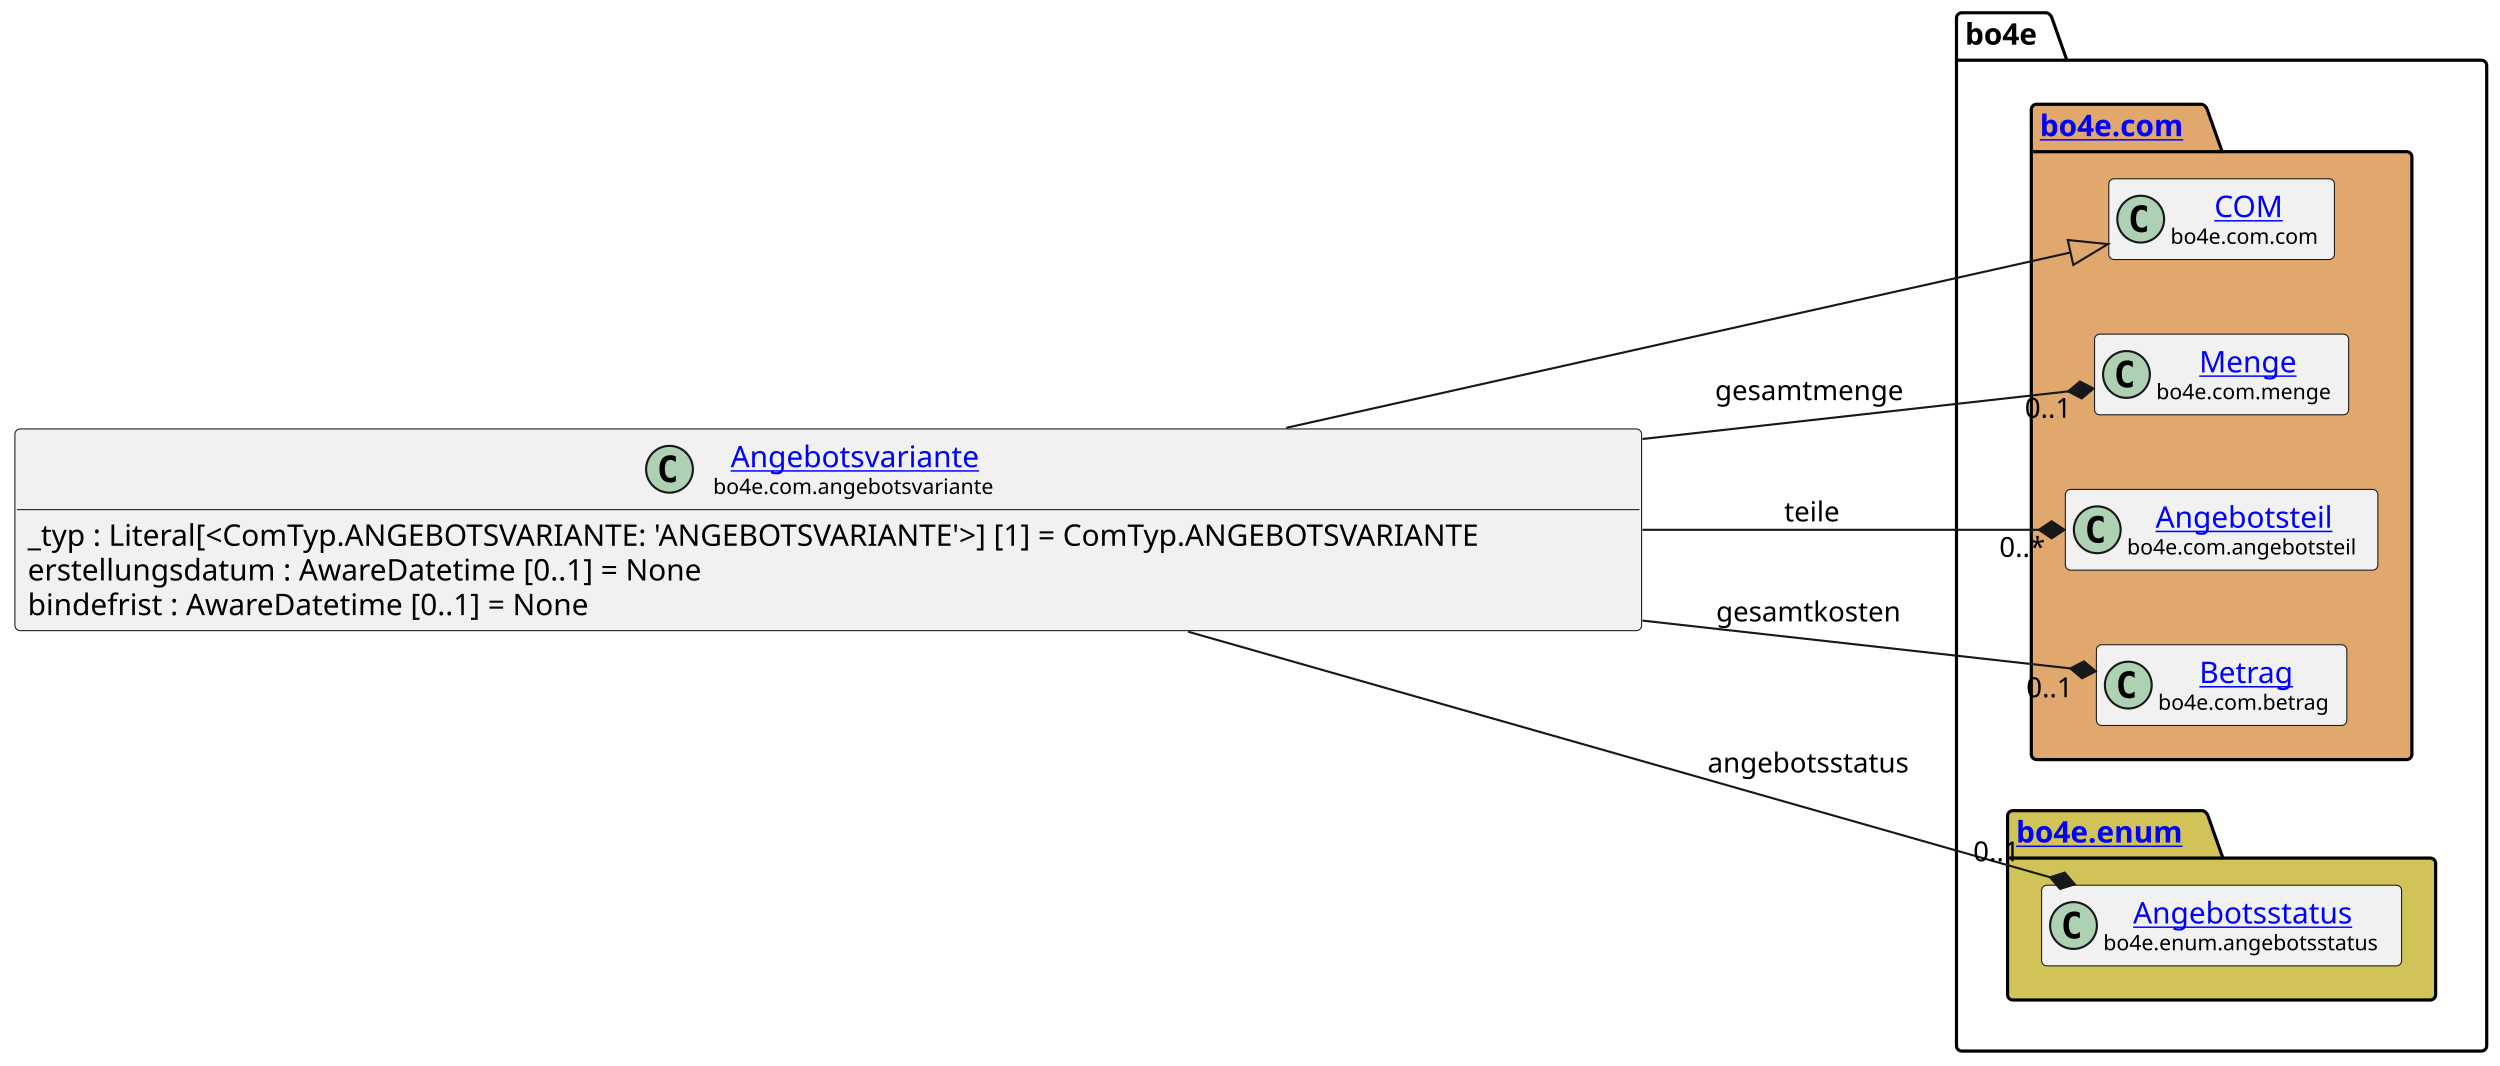
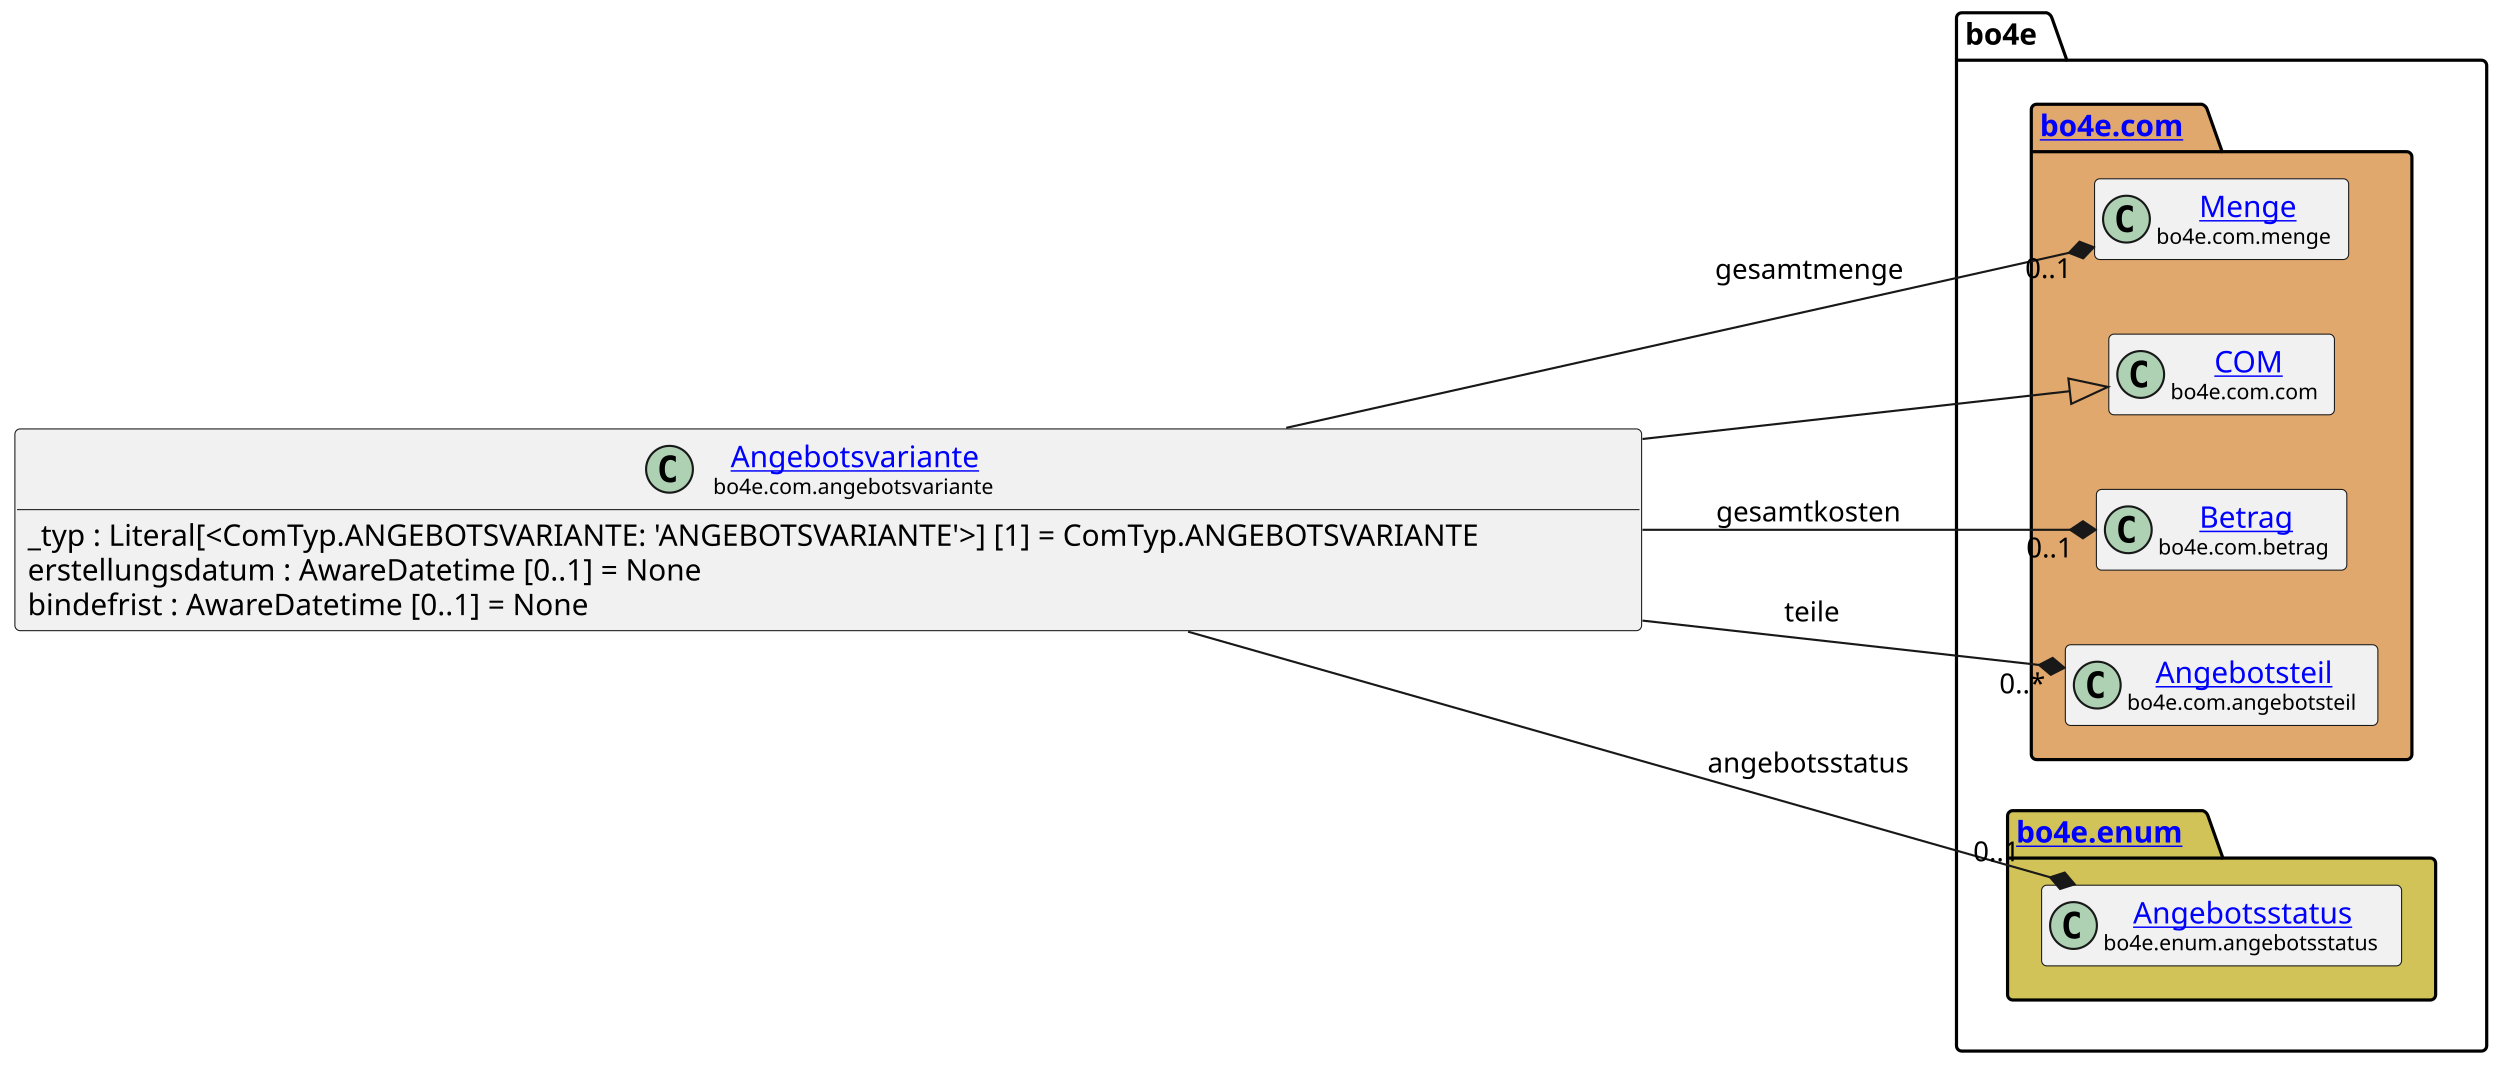
<svg xmlns="http://www.w3.org/2000/svg" xmlns:xlink="http://www.w3.org/1999/xlink" contentStyleType="text/css" data-diagram-type="CLASS" height="501px" preserveAspectRatio="none" style="width:1175px;height:501px;background:#FFFFFF;" version="1.1" viewBox="0 0 1175 501" width="1175px" zoomAndPan="magnify">
  <defs />
  <g>
    <g class="cluster" data-entity="bo4e" data-source-line="10" data-uid="ent0005" id="cluster_bo4e">
      <path d="M922.05,6 L961.926,6 A3.75,3.75 0 0 1 964.426,8.5 L971.426,28.297 L1166.25,28.297 A2.5,2.5 0 0 1 1168.75,30.797 L1168.75,491.5 A2.5,2.5 0 0 1 1166.25,494 L922.05,494 A2.5,2.5 0 0 1 919.55,491.5 L919.55,8.5 A2.5,2.5 0 0 1 922.05,6" fill="none" style="stroke:#000000;stroke-width:1.5;" />
      <line style="stroke:#000000;stroke-width:1.5;" x1="919.55" x2="971.426" y1="28.297" y2="28.297" />
      <text fill="#000000" font-family="sans-serif" font-size="14" font-weight="bold" lengthAdjust="spacing" textLength="38.876" x="923.55" y="20.995">bo4e</text>
    </g>
    <g class="cluster" data-entity="com" data-source-line="9" data-uid="ent0003" id="cluster_com">
      <path d="M957.21,49 L1034.909,49 A3.75,3.75 0 0 1 1037.409,51.5 L1044.409,71.297 L1131.1,71.297 A2.5,2.5 0 0 1 1133.6,73.797 L1133.6,354.5 A2.5,2.5 0 0 1 1131.1,357 L957.21,357 A2.5,2.5 0 0 1 954.71,354.5 L954.71,51.5 A2.5,2.5 0 0 1 957.21,49" fill="#E0A86C" style="stroke:#000000;stroke-width:1.5;" />
      <line style="stroke:#000000;stroke-width:1.5;" x1="954.71" x2="1044.409" y1="71.297" y2="71.297" />
      <a href="file:////home/runner/work/BO4E-python/BO4E-python/docs/../.tox/docs/tmp/html/api/bo4e.com.html" target="_top" title="file:////home/runner/work/BO4E-python/BO4E-python/docs/../.tox/docs/tmp/html/api/bo4e.com.html" xlink:actuate="onRequest" xlink:href="file:////home/runner/work/BO4E-python/BO4E-python/docs/../.tox/docs/tmp/html/api/bo4e.com.html" xlink:show="new" xlink:title="file:////home/runner/work/BO4E-python/BO4E-python/docs/../.tox/docs/tmp/html/api/bo4e.com.html" xlink:type="simple">
        <text fill="#0000FF" font-family="sans-serif" font-size="14" font-weight="bold" lengthAdjust="spacing" text-decoration="underline" textLength="76.699" x="958.71" y="63.995">bo4e.com</text>
      </a>
    </g>
    <g class="cluster" data-entity="enum" data-source-line="15" data-uid="ent0009" id="cluster_enum">
      <path d="M946.05,381 L1035.261,381 A3.75,3.75 0 0 1 1037.761,383.5 L1044.761,403.297 L1142.25,403.297 A2.5,2.5 0 0 1 1144.75,405.797 L1144.75,467.5 A2.5,2.5 0 0 1 1142.25,470 L946.05,470 A2.5,2.5 0 0 1 943.55,467.5 L943.55,383.5 A2.5,2.5 0 0 1 946.05,381" fill="#D1C358" style="stroke:#000000;stroke-width:1.5;" />
      <line style="stroke:#000000;stroke-width:1.5;" x1="943.55" x2="1044.761" y1="403.297" y2="403.297" />
      <a href="file:////home/runner/work/BO4E-python/BO4E-python/docs/../.tox/docs/tmp/html/api/bo4e.enum.html" target="_top" title="file:////home/runner/work/BO4E-python/BO4E-python/docs/../.tox/docs/tmp/html/api/bo4e.enum.html" xlink:actuate="onRequest" xlink:href="file:////home/runner/work/BO4E-python/BO4E-python/docs/../.tox/docs/tmp/html/api/bo4e.enum.html" xlink:show="new" xlink:title="file:////home/runner/work/BO4E-python/BO4E-python/docs/../.tox/docs/tmp/html/api/bo4e.enum.html" xlink:type="simple">
        <text fill="#0000FF" font-family="sans-serif" font-size="14" font-weight="bold" lengthAdjust="spacing" text-decoration="underline" textLength="88.211" x="947.55" y="395.995">bo4e.enum</text>
      </a>
    </g>
-     <g class="entity" data-entity="COM" data-source-line="10" data-uid="ent0004" id="entity_COM">
-       <rect fill="#F1F1F1" height="37.938" rx="2.5" ry="2.5" style="stroke:#181818;stroke-width:0.5;" width="106.053" x="991.13" y="84.03" />
-       <ellipse cx="1006.13" cy="102.999" fill="#ADD1B2" rx="11" ry="11" style="stroke:#181818;stroke-width:1;" />
-       <path d="M1009.099,108.639 Q1008.521,108.936 1007.88,109.077 Q1007.239,109.233 1006.536,109.233 Q1004.036,109.233 1002.708,107.593 Q1001.396,105.936 1001.396,102.811 Q1001.396,99.686 1002.708,98.03 Q1004.036,96.374 1006.536,96.374 Q1007.239,96.374 1007.88,96.53 Q1008.536,96.686 1009.099,96.983 L1009.099,99.702 Q1008.474,99.124 1007.88,98.858 Q1007.286,98.577 1006.661,98.577 Q1005.317,98.577 1004.63,99.655 Q1003.942,100.718 1003.942,102.811 Q1003.942,104.905 1004.63,105.983 Q1005.317,107.046 1006.661,107.046 Q1007.286,107.046 1007.88,106.78 Q1008.474,106.499 1009.099,105.921 L1009.099,108.639 Z " fill="#000000" />
+     <g class="entity" data-entity="Menge" data-source-line="10" data-uid="ent0004" id="entity_Menge">
+       <rect fill="#F1F1F1" height="37.938" rx="2.5" ry="2.5" style="stroke:#181818;stroke-width:0.5;" width="119.427" x="984.44" y="84.03" />
+       <ellipse cx="999.44" cy="102.999" fill="#ADD1B2" rx="11" ry="11" style="stroke:#181818;stroke-width:1;" />
+       <path d="M1002.409,108.639 Q1001.831,108.936 1001.19,109.077 Q1000.549,109.233 999.846,109.233 Q997.346,109.233 996.018,107.593 Q994.706,105.936 994.706,102.811 Q994.706,99.686 996.018,98.03 Q997.346,96.374 999.846,96.374 Q1000.549,96.374 1001.19,96.53 Q1001.846,96.686 1002.409,96.983 L1002.409,99.702 Q1001.784,99.124 1001.19,98.858 Q1000.596,98.577 999.971,98.577 Q998.628,98.577 997.94,99.655 Q997.253,100.718 997.253,102.811 Q997.253,104.905 997.94,105.983 Q998.628,107.046 999.971,107.046 Q1000.596,107.046 1001.19,106.78 Q1001.784,106.499 1002.409,105.921 L1002.409,108.639 Z " fill="#000000" />
+       <a href="file:////home/runner/work/BO4E-python/BO4E-python/docs/../.tox/docs/tmp/html/api/bo4e.com.html#bo4e.com.menge.Menge" target="_top" title="file:////home/runner/work/BO4E-python/BO4E-python/docs/../.tox/docs/tmp/html/api/bo4e.com.html#bo4e.com.menge.Menge" xlink:actuate="onRequest" xlink:href="file:////home/runner/work/BO4E-python/BO4E-python/docs/../.tox/docs/tmp/html/api/bo4e.com.html#bo4e.com.menge.Menge" xlink:show="new" xlink:title="file:////home/runner/work/BO4E-python/BO4E-python/docs/../.tox/docs/tmp/html/api/bo4e.com.html#bo4e.com.menge.Menge" xlink:type="simple">
+         <text fill="#0000FF" font-family="sans-serif" font-size="14" lengthAdjust="spacing" text-decoration="underline" textLength="47.065" x="1033.621" y="102.025">Menge</text>
+       </a>
+       <text fill="#000000" font-family="sans-serif" font-size="10" lengthAdjust="spacing" textLength="87.427" x="1013.44" y="114.609">bo4e.com.menge</text>
+     </g>
+     <g class="entity" data-entity="COM" data-source-line="11" data-uid="ent0006" id="entity_COM">
+       <rect fill="#F1F1F1" height="37.938" rx="2.5" ry="2.5" style="stroke:#181818;stroke-width:0.5;" width="106.053" x="991.13" y="157.03" />
+       <ellipse cx="1006.13" cy="175.999" fill="#ADD1B2" rx="11" ry="11" style="stroke:#181818;stroke-width:1;" />
+       <path d="M1009.099,181.639 Q1008.521,181.936 1007.88,182.077 Q1007.239,182.233 1006.536,182.233 Q1004.036,182.233 1002.708,180.593 Q1001.396,178.936 1001.396,175.811 Q1001.396,172.686 1002.708,171.03 Q1004.036,169.374 1006.536,169.374 Q1007.239,169.374 1007.88,169.53 Q1008.536,169.686 1009.099,169.983 L1009.099,172.702 Q1008.474,172.124 1007.88,171.858 Q1007.286,171.577 1006.661,171.577 Q1005.317,171.577 1004.63,172.655 Q1003.942,173.718 1003.942,175.811 Q1003.942,177.905 1004.63,178.983 Q1005.317,180.046 1006.661,180.046 Q1007.286,180.046 1007.88,179.78 Q1008.474,179.499 1009.099,178.921 L1009.099,181.639 Z " fill="#000000" />
      <a href="file:////home/runner/work/BO4E-python/BO4E-python/docs/../.tox/docs/tmp/html/api/bo4e.com.html#bo4e.com.com.COM" target="_top" title="file:////home/runner/work/BO4E-python/BO4E-python/docs/../.tox/docs/tmp/html/api/bo4e.com.html#bo4e.com.com.COM" xlink:actuate="onRequest" xlink:href="file:////home/runner/work/BO4E-python/BO4E-python/docs/../.tox/docs/tmp/html/api/bo4e.com.html#bo4e.com.com.COM" xlink:show="new" xlink:title="file:////home/runner/work/BO4E-python/BO4E-python/docs/../.tox/docs/tmp/html/api/bo4e.com.html#bo4e.com.com.COM" xlink:type="simple">
-         <text fill="#0000FF" font-family="sans-serif" font-size="14" lengthAdjust="spacing" text-decoration="underline" textLength="32.874" x="1040.719" y="102.025">COM</text>
+         <text fill="#0000FF" font-family="sans-serif" font-size="14" lengthAdjust="spacing" text-decoration="underline" textLength="32.874" x="1040.719" y="175.025">COM</text>
      </a>
-       <text fill="#000000" font-family="sans-serif" font-size="10" lengthAdjust="spacing" textLength="74.053" x="1020.13" y="114.609">bo4e.com.com</text>
+       <text fill="#000000" font-family="sans-serif" font-size="10" lengthAdjust="spacing" textLength="74.053" x="1020.13" y="187.609">bo4e.com.com</text>
    </g>
-     <g class="entity" data-entity="Menge" data-source-line="11" data-uid="ent0006" id="entity_Menge">
-       <rect fill="#F1F1F1" height="37.938" rx="2.5" ry="2.5" style="stroke:#181818;stroke-width:0.5;" width="119.427" x="984.44" y="157.03" />
-       <ellipse cx="999.44" cy="175.999" fill="#ADD1B2" rx="11" ry="11" style="stroke:#181818;stroke-width:1;" />
-       <path d="M1002.409,181.639 Q1001.831,181.936 1001.19,182.077 Q1000.549,182.233 999.846,182.233 Q997.346,182.233 996.018,180.593 Q994.706,178.936 994.706,175.811 Q994.706,172.686 996.018,171.03 Q997.346,169.374 999.846,169.374 Q1000.549,169.374 1001.19,169.53 Q1001.846,169.686 1002.409,169.983 L1002.409,172.702 Q1001.784,172.124 1001.19,171.858 Q1000.596,171.577 999.971,171.577 Q998.628,171.577 997.94,172.655 Q997.253,173.718 997.253,175.811 Q997.253,177.905 997.94,178.983 Q998.628,180.046 999.971,180.046 Q1000.596,180.046 1001.19,179.78 Q1001.784,179.499 1002.409,178.921 L1002.409,181.639 Z " fill="#000000" />
-       <a href="file:////home/runner/work/BO4E-python/BO4E-python/docs/../.tox/docs/tmp/html/api/bo4e.com.html#bo4e.com.menge.Menge" target="_top" title="file:////home/runner/work/BO4E-python/BO4E-python/docs/../.tox/docs/tmp/html/api/bo4e.com.html#bo4e.com.menge.Menge" xlink:actuate="onRequest" xlink:href="file:////home/runner/work/BO4E-python/BO4E-python/docs/../.tox/docs/tmp/html/api/bo4e.com.html#bo4e.com.menge.Menge" xlink:show="new" xlink:title="file:////home/runner/work/BO4E-python/BO4E-python/docs/../.tox/docs/tmp/html/api/bo4e.com.html#bo4e.com.menge.Menge" xlink:type="simple">
-         <text fill="#0000FF" font-family="sans-serif" font-size="14" lengthAdjust="spacing" text-decoration="underline" textLength="47.065" x="1033.621" y="175.025">Menge</text>
+     <g class="entity" data-entity="Betrag" data-source-line="12" data-uid="ent0007" id="entity_Betrag">
+       <rect fill="#F1F1F1" height="37.938" rx="2.5" ry="2.5" style="stroke:#181818;stroke-width:0.5;" width="117.703" x="985.3" y="230.03" />
+       <ellipse cx="1000.3" cy="248.999" fill="#ADD1B2" rx="11" ry="11" style="stroke:#181818;stroke-width:1;" />
+       <path d="M1003.269,254.639 Q1002.691,254.936 1002.05,255.077 Q1001.409,255.233 1000.706,255.233 Q998.206,255.233 996.878,253.593 Q995.566,251.936 995.566,248.811 Q995.566,245.686 996.878,244.03 Q998.206,242.374 1000.706,242.374 Q1001.409,242.374 1002.05,242.53 Q1002.706,242.686 1003.269,242.983 L1003.269,245.702 Q1002.644,245.124 1002.05,244.858 Q1001.456,244.577 1000.831,244.577 Q999.487,244.577 998.8,245.655 Q998.112,246.718 998.112,248.811 Q998.112,250.905 998.8,251.983 Q999.487,253.046 1000.831,253.046 Q1001.456,253.046 1002.05,252.78 Q1002.644,252.499 1003.269,251.921 L1003.269,254.639 Z " fill="#000000" />
+       <a href="file:////home/runner/work/BO4E-python/BO4E-python/docs/../.tox/docs/tmp/html/api/bo4e.com.html#bo4e.com.betrag.Betrag" target="_top" title="file:////home/runner/work/BO4E-python/BO4E-python/docs/../.tox/docs/tmp/html/api/bo4e.com.html#bo4e.com.betrag.Betrag" xlink:actuate="onRequest" xlink:href="file:////home/runner/work/BO4E-python/BO4E-python/docs/../.tox/docs/tmp/html/api/bo4e.com.html#bo4e.com.betrag.Betrag" xlink:show="new" xlink:title="file:////home/runner/work/BO4E-python/BO4E-python/docs/../.tox/docs/tmp/html/api/bo4e.com.html#bo4e.com.betrag.Betrag" xlink:type="simple">
+         <text fill="#0000FF" font-family="sans-serif" font-size="14" lengthAdjust="spacing" text-decoration="underline" textLength="46.929" x="1033.687" y="248.025">Betrag</text>
      </a>
-       <text fill="#000000" font-family="sans-serif" font-size="10" lengthAdjust="spacing" textLength="87.427" x="1013.44" y="187.609">bo4e.com.menge</text>
+       <text fill="#000000" font-family="sans-serif" font-size="10" lengthAdjust="spacing" textLength="85.703" x="1014.3" y="260.609">bo4e.com.betrag</text>
    </g>
-     <g class="entity" data-entity="Angebotsteil" data-source-line="12" data-uid="ent0007" id="entity_Angebotsteil">
-       <rect fill="#F1F1F1" height="37.938" rx="2.5" ry="2.5" style="stroke:#181818;stroke-width:0.5;" width="146.888" x="970.71" y="230.03" />
-       <ellipse cx="985.71" cy="248.999" fill="#ADD1B2" rx="11" ry="11" style="stroke:#181818;stroke-width:1;" />
-       <path d="M988.679,254.639 Q988.101,254.936 987.46,255.077 Q986.819,255.233 986.116,255.233 Q983.616,255.233 982.288,253.593 Q980.976,251.936 980.976,248.811 Q980.976,245.686 982.288,244.03 Q983.616,242.374 986.116,242.374 Q986.819,242.374 987.46,242.53 Q988.116,242.686 988.679,242.983 L988.679,245.702 Q988.054,245.124 987.46,244.858 Q986.866,244.577 986.241,244.577 Q984.898,244.577 984.21,245.655 Q983.523,246.718 983.523,248.811 Q983.523,250.905 984.21,251.983 Q984.898,253.046 986.241,253.046 Q986.866,253.046 987.46,252.78 Q988.054,252.499 988.679,251.921 L988.679,254.639 Z " fill="#000000" />
+     <g class="entity" data-entity="Angebotsteil" data-source-line="13" data-uid="ent0008" id="entity_Angebotsteil">
+       <rect fill="#F1F1F1" height="37.938" rx="2.5" ry="2.5" style="stroke:#181818;stroke-width:0.5;" width="146.888" x="970.71" y="303.03" />
+       <ellipse cx="985.71" cy="321.999" fill="#ADD1B2" rx="11" ry="11" style="stroke:#181818;stroke-width:1;" />
+       <path d="M988.679,327.639 Q988.101,327.936 987.46,328.077 Q986.819,328.233 986.116,328.233 Q983.616,328.233 982.288,326.592 Q980.976,324.936 980.976,321.811 Q980.976,318.686 982.288,317.03 Q983.616,315.374 986.116,315.374 Q986.819,315.374 987.46,315.53 Q988.116,315.686 988.679,315.983 L988.679,318.702 Q988.054,318.124 987.46,317.858 Q986.866,317.577 986.241,317.577 Q984.898,317.577 984.21,318.655 Q983.523,319.717 983.523,321.811 Q983.523,323.905 984.21,324.983 Q984.898,326.046 986.241,326.046 Q986.866,326.046 987.46,325.78 Q988.054,325.499 988.679,324.921 L988.679,327.639 Z " fill="#000000" />
      <a href="file:////home/runner/work/BO4E-python/BO4E-python/docs/../.tox/docs/tmp/html/api/bo4e.com.html#bo4e.com.angebotsteil.Angebotsteil" target="_top" title="file:////home/runner/work/BO4E-python/BO4E-python/docs/../.tox/docs/tmp/html/api/bo4e.com.html#bo4e.com.angebotsteil.Angebotsteil" xlink:actuate="onRequest" xlink:href="file:////home/runner/work/BO4E-python/BO4E-python/docs/../.tox/docs/tmp/html/api/bo4e.com.html#bo4e.com.angebotsteil.Angebotsteil" xlink:show="new" xlink:title="file:////home/runner/work/BO4E-python/BO4E-python/docs/../.tox/docs/tmp/html/api/bo4e.com.html#bo4e.com.angebotsteil.Angebotsteil" xlink:type="simple">
-         <text fill="#0000FF" font-family="sans-serif" font-size="14" lengthAdjust="spacing" text-decoration="underline" textLength="88.067" x="1013.12" y="248.025">Angebotsteil</text>
+         <text fill="#0000FF" font-family="sans-serif" font-size="14" lengthAdjust="spacing" text-decoration="underline" textLength="88.067" x="1013.12" y="321.025">Angebotsteil</text>
      </a>
-       <text fill="#000000" font-family="sans-serif" font-size="10" lengthAdjust="spacing" textLength="114.888" x="999.71" y="260.609">bo4e.com.angebotsteil</text>
-     </g>
-     <g class="entity" data-entity="Betrag" data-source-line="13" data-uid="ent0008" id="entity_Betrag">
-       <rect fill="#F1F1F1" height="37.938" rx="2.5" ry="2.5" style="stroke:#181818;stroke-width:0.5;" width="117.703" x="985.3" y="303.03" />
-       <ellipse cx="1000.3" cy="321.999" fill="#ADD1B2" rx="11" ry="11" style="stroke:#181818;stroke-width:1;" />
-       <path d="M1003.269,327.639 Q1002.691,327.936 1002.05,328.077 Q1001.409,328.233 1000.706,328.233 Q998.206,328.233 996.878,326.592 Q995.566,324.936 995.566,321.811 Q995.566,318.686 996.878,317.03 Q998.206,315.374 1000.706,315.374 Q1001.409,315.374 1002.05,315.53 Q1002.706,315.686 1003.269,315.983 L1003.269,318.702 Q1002.644,318.124 1002.05,317.858 Q1001.456,317.577 1000.831,317.577 Q999.487,317.577 998.8,318.655 Q998.112,319.717 998.112,321.811 Q998.112,323.905 998.8,324.983 Q999.487,326.046 1000.831,326.046 Q1001.456,326.046 1002.05,325.78 Q1002.644,325.499 1003.269,324.921 L1003.269,327.639 Z " fill="#000000" />
-       <a href="file:////home/runner/work/BO4E-python/BO4E-python/docs/../.tox/docs/tmp/html/api/bo4e.com.html#bo4e.com.betrag.Betrag" target="_top" title="file:////home/runner/work/BO4E-python/BO4E-python/docs/../.tox/docs/tmp/html/api/bo4e.com.html#bo4e.com.betrag.Betrag" xlink:actuate="onRequest" xlink:href="file:////home/runner/work/BO4E-python/BO4E-python/docs/../.tox/docs/tmp/html/api/bo4e.com.html#bo4e.com.betrag.Betrag" xlink:show="new" xlink:title="file:////home/runner/work/BO4E-python/BO4E-python/docs/../.tox/docs/tmp/html/api/bo4e.com.html#bo4e.com.betrag.Betrag" xlink:type="simple">
-         <text fill="#0000FF" font-family="sans-serif" font-size="14" lengthAdjust="spacing" text-decoration="underline" textLength="46.929" x="1033.687" y="321.025">Betrag</text>
-       </a>
-       <text fill="#000000" font-family="sans-serif" font-size="10" lengthAdjust="spacing" textLength="85.703" x="1014.3" y="333.609">bo4e.com.betrag</text>
+       <text fill="#000000" font-family="sans-serif" font-size="10" lengthAdjust="spacing" textLength="114.888" x="999.71" y="333.609">bo4e.com.angebotsteil</text>
    </g>
    <g class="entity" data-entity="Angebotsstatus" data-source-line="16" data-uid="ent0010" id="entity_Angebotsstatus">
      <rect fill="#F1F1F1" height="37.938" rx="2.5" ry="2.5" style="stroke:#181818;stroke-width:0.5;" width="169.197" x="959.55" y="416.03" />
      <ellipse cx="974.55" cy="434.999" fill="#ADD1B2" rx="11" ry="11" style="stroke:#181818;stroke-width:1;" />
      <path d="M977.519,440.639 Q976.941,440.936 976.3,441.077 Q975.659,441.233 974.956,441.233 Q972.456,441.233 971.128,439.592 Q969.816,437.936 969.816,434.811 Q969.816,431.686 971.128,430.03 Q972.456,428.374 974.956,428.374 Q975.659,428.374 976.3,428.53 Q976.956,428.686 977.519,428.983 L977.519,431.702 Q976.894,431.124 976.3,430.858 Q975.706,430.577 975.081,430.577 Q973.737,430.577 973.05,431.655 Q972.362,432.717 972.362,434.811 Q972.362,436.905 973.05,437.983 Q973.737,439.046 975.081,439.046 Q975.706,439.046 976.3,438.78 Q976.894,438.499 977.519,437.921 L977.519,440.639 Z " fill="#000000" />
      <a href="file:////home/runner/work/BO4E-python/BO4E-python/docs/../.tox/docs/tmp/html/api/bo4e.enum.html#bo4e.enum.angebotsstatus.Angebotsstatus" target="_top" title="file:////home/runner/work/BO4E-python/BO4E-python/docs/../.tox/docs/tmp/html/api/bo4e.enum.html#bo4e.enum.angebotsstatus.Angebotsstatus" xlink:actuate="onRequest" xlink:href="file:////home/runner/work/BO4E-python/BO4E-python/docs/../.tox/docs/tmp/html/api/bo4e.enum.html#bo4e.enum.angebotsstatus.Angebotsstatus" xlink:show="new" xlink:title="file:////home/runner/work/BO4E-python/BO4E-python/docs/../.tox/docs/tmp/html/api/bo4e.enum.html#bo4e.enum.angebotsstatus.Angebotsstatus" xlink:type="simple">
        <text fill="#0000FF" font-family="sans-serif" font-size="14" lengthAdjust="spacing" text-decoration="underline" textLength="109.204" x="1002.547" y="434.025">Angebotsstatus</text>
      </a>
      <text fill="#000000" font-family="sans-serif" font-size="10" lengthAdjust="spacing" textLength="137.197" x="988.55" y="446.609">bo4e.enum.angebotsstatus</text>
    </g>
    <g class="entity" data-entity="Angebotsvariante" data-source-line="3" data-uid="ent0002" id="entity_Angebotsvariante">
      <rect fill="#F1F1F1" height="94.828" rx="2.5" ry="2.5" style="stroke:#181818;stroke-width:0.5;" width="764.555" x="7" y="201.59" />
      <ellipse cx="314.661" cy="220.559" fill="#ADD1B2" rx="11" ry="11" style="stroke:#181818;stroke-width:1;" />
      <path d="M317.63,226.199 Q317.052,226.496 316.411,226.637 Q315.771,226.793 315.067,226.793 Q312.567,226.793 311.239,225.153 Q309.927,223.496 309.927,220.371 Q309.927,217.246 311.239,215.59 Q312.567,213.934 315.067,213.934 Q315.771,213.934 316.411,214.09 Q317.067,214.246 317.63,214.543 L317.63,217.262 Q317.005,216.684 316.411,216.418 Q315.817,216.137 315.192,216.137 Q313.849,216.137 313.161,217.215 Q312.474,218.278 312.474,220.371 Q312.474,222.465 313.161,223.543 Q313.849,224.606 315.192,224.606 Q315.817,224.606 316.411,224.34 Q317.005,224.059 317.63,223.481 L317.63,226.199 Z " fill="#000000" />
      <a href="file:////home/runner/work/BO4E-python/BO4E-python/docs/../.tox/docs/tmp/html/api/bo4e.com.html#bo4e.com.angebotsvariante.Angebotsvariante" target="_top" title="file:////home/runner/work/BO4E-python/BO4E-python/docs/../.tox/docs/tmp/html/api/bo4e.com.html#bo4e.com.angebotsvariante.Angebotsvariante" xlink:actuate="onRequest" xlink:href="file:////home/runner/work/BO4E-python/BO4E-python/docs/../.tox/docs/tmp/html/api/bo4e.com.html#bo4e.com.angebotsvariante.Angebotsvariante" xlink:show="new" xlink:title="file:////home/runner/work/BO4E-python/BO4E-python/docs/../.tox/docs/tmp/html/api/bo4e.com.html#bo4e.com.angebotsvariante.Angebotsvariante" xlink:type="simple">
        <text fill="#0000FF" font-family="sans-serif" font-size="14" lengthAdjust="spacing" text-decoration="underline" textLength="124.25" x="343.402" y="219.585">Angebotsvariante</text>
      </a>
      <text fill="#000000" font-family="sans-serif" font-size="10" lengthAdjust="spacing" textLength="140.732" x="335.161" y="232.169">bo4e.com.angebotsvariante</text>
      <line style="stroke:#181818;stroke-width:0.5;" x1="8" x2="770.555" y1="239.528" y2="239.528" />
      <text fill="#000000" font-family="sans-serif" font-size="14" lengthAdjust="spacing" textLength="752.555" x="13" y="256.523">_typ : Literal[&lt;ComTyp.ANGEBOTSVARIANTE: 'ANGEBOTSVARIANTE'&gt;] [1] = ComTyp.ANGEBOTSVARIANTE</text>
      <text fill="#000000" font-family="sans-serif" font-size="14" lengthAdjust="spacing" textLength="344.866" x="13" y="272.82">erstellungsdatum : AwareDatetime [0..1] = None</text>
      <text fill="#000000" font-family="sans-serif" font-size="14" lengthAdjust="spacing" textLength="288.435" x="13" y="289.116">bindefrist : AwareDatetime [0..1] = None</text>
    </g>
    <g class="link" data-entity-1="Angebotsvariante" data-entity-2="COM" data-source-line="19" data-uid="lnk11" id="link_Angebotsvariante_COM">
-       <path codeLine="19" d="M604.51,201.09 C741.13,170.54 890.054,137.238 973.144,118.658" fill="none" id="Angebotsvariante-to-COM" style="stroke:#181818;stroke-width:1;" />
-       <polygon fill="none" points="990.71,114.73,971.835,112.803,974.453,124.513,990.71,114.73" style="stroke:#181818;stroke-width:1;" />
+       <path codeLine="19" d="M771.95,206.32 C858.73,196.62 922.262,189.523 972.812,183.863" fill="none" id="Angebotsvariante-to-COM" style="stroke:#181818;stroke-width:1;" />
+       <polygon fill="none" points="990.7,181.86,972.144,177.9,973.479,189.826,990.7,181.86" style="stroke:#181818;stroke-width:1;" />
    </g>
    <g class="link" data-entity-1="Angebotsvariante" data-entity-2="Angebotsstatus" data-source-line="20" data-uid="lnk12" id="link_Angebotsvariante_Angebotsstatus">
      <path codeLine="20" d="M558.41,296.9 C693.86,335.49 865.739,384.452 963.549,412.322" fill="none" id="Angebotsvariante-to-Angebotsstatus" style="stroke:#181818;stroke-width:1;" />
      <polygon fill="#181818" points="975.09,415.61,970.416,410.119,963.549,412.322,968.223,417.813,975.09,415.61" style="stroke:#181818;stroke-width:1;" />
      <text fill="#000000" font-family="sans-serif" font-size="13" lengthAdjust="spacing" textLength="100.477" x="802.55" y="363.067">angebotsstatus</text>
      <text fill="#000000" font-family="sans-serif" font-size="13" lengthAdjust="spacing" textLength="24.807" x="927.398" y="404.798">0..1</text>
    </g>
    <g class="link" data-entity-1="Angebotsvariante" data-entity-2="Angebotsteil" data-source-line="21" data-uid="lnk13" id="link_Angebotsvariante_Angebotsteil">
-       <path codeLine="21" d="M771.95,249 C847.85,249 907.65,249 958.28,249" fill="none" id="Angebotsvariante-to-Angebotsteil" style="stroke:#181818;stroke-width:1;" />
-       <polygon fill="#181818" points="970.28,249,964.28,245,958.28,249,964.28,253,970.28,249" style="stroke:#181818;stroke-width:1;" />
-       <text fill="#000000" font-family="sans-serif" font-size="13" lengthAdjust="spacing" textLength="28.317" x="838.55" y="245.067">teile</text>
-       <text fill="#000000" font-family="sans-serif" font-size="13" lengthAdjust="spacing" textLength="23.036" x="939.678" y="261.741">0..*</text>
+       <path codeLine="21" d="M771.95,291.68 C847.85,300.16 907.724,306.857 958.354,312.517" fill="none" id="Angebotsvariante-to-Angebotsteil" style="stroke:#181818;stroke-width:1;" />
+       <polygon fill="#181818" points="970.28,313.85,964.761,309.208,958.354,312.517,963.873,317.159,970.28,313.85" style="stroke:#181818;stroke-width:1;" />
+       <text fill="#000000" font-family="sans-serif" font-size="13" lengthAdjust="spacing" textLength="28.317" x="838.55" y="292.067">teile</text>
+       <text fill="#000000" font-family="sans-serif" font-size="13" lengthAdjust="spacing" textLength="23.036" x="939.678" y="325.865">0..*</text>
    </g>
    <g class="link" data-entity-1="Angebotsvariante" data-entity-2="Menge" data-source-line="22" data-uid="lnk14" id="link_Angebotsvariante_Menge">
-       <path codeLine="22" d="M771.95,206.32 C854.96,197.04 921.144,189.644 972.024,183.954" fill="none" id="Angebotsvariante-to-Menge" style="stroke:#181818;stroke-width:1;" />
-       <polygon fill="#181818" points="983.95,182.62,977.543,179.312,972.024,183.954,978.432,187.262,983.95,182.62" style="stroke:#181818;stroke-width:1;" />
-       <text fill="#000000" font-family="sans-serif" font-size="13" lengthAdjust="spacing" textLength="93.901" x="806.05" y="188.067">gesamtmenge</text>
-       <text fill="#000000" font-family="sans-serif" font-size="13" lengthAdjust="spacing" textLength="24.807" x="951.648" y="196.327">0..1</text>
+       <path codeLine="22" d="M604.51,201.09 C737.6,171.33 887.319,137.848 972.389,118.828" fill="none" id="Angebotsvariante-to-Menge" style="stroke:#181818;stroke-width:1;" />
+       <polygon fill="#181818" points="984.1,116.21,977.372,113.615,972.389,118.828,979.117,121.423,984.1,116.21" style="stroke:#181818;stroke-width:1;" />
+       <text fill="#000000" font-family="sans-serif" font-size="13" lengthAdjust="spacing" textLength="93.901" x="806.05" y="131.067">gesamtmenge</text>
+       <text fill="#000000" font-family="sans-serif" font-size="13" lengthAdjust="spacing" textLength="24.807" x="951.816" y="130.679">0..1</text>
    </g>
    <g class="link" data-entity-1="Angebotsvariante" data-entity-2="Betrag" data-source-line="23" data-uid="lnk15" id="link_Angebotsvariante_Betrag">
-       <path codeLine="23" d="M771.95,291.68 C855.52,301.02 922.194,308.478 973.044,314.158" fill="none" id="Angebotsvariante-to-Betrag" style="stroke:#181818;stroke-width:1;" />
-       <polygon fill="#181818" points="984.97,315.49,979.451,310.849,973.044,314.158,978.563,318.799,984.97,315.49" style="stroke:#181818;stroke-width:1;" />
-       <text fill="#000000" font-family="sans-serif" font-size="13" lengthAdjust="spacing" textLength="92.339" x="806.55" y="292.067">gesamtkosten</text>
-       <text fill="#000000" font-family="sans-serif" font-size="13" lengthAdjust="spacing" textLength="24.807" x="952.344" y="327.686">0..1</text>
+       <path codeLine="23" d="M771.95,249 C855.52,249 922.12,249 972.97,249" fill="none" id="Angebotsvariante-to-Betrag" style="stroke:#181818;stroke-width:1;" />
+       <polygon fill="#181818" points="984.97,249,978.97,245,972.97,249,978.97,253,984.97,249" style="stroke:#181818;stroke-width:1;" />
+       <text fill="#000000" font-family="sans-serif" font-size="13" lengthAdjust="spacing" textLength="92.339" x="806.55" y="245.067">gesamtkosten</text>
+       <text fill="#000000" font-family="sans-serif" font-size="13" lengthAdjust="spacing" textLength="24.807" x="952.344" y="261.989">0..1</text>
    </g>
  </g>
</svg>
